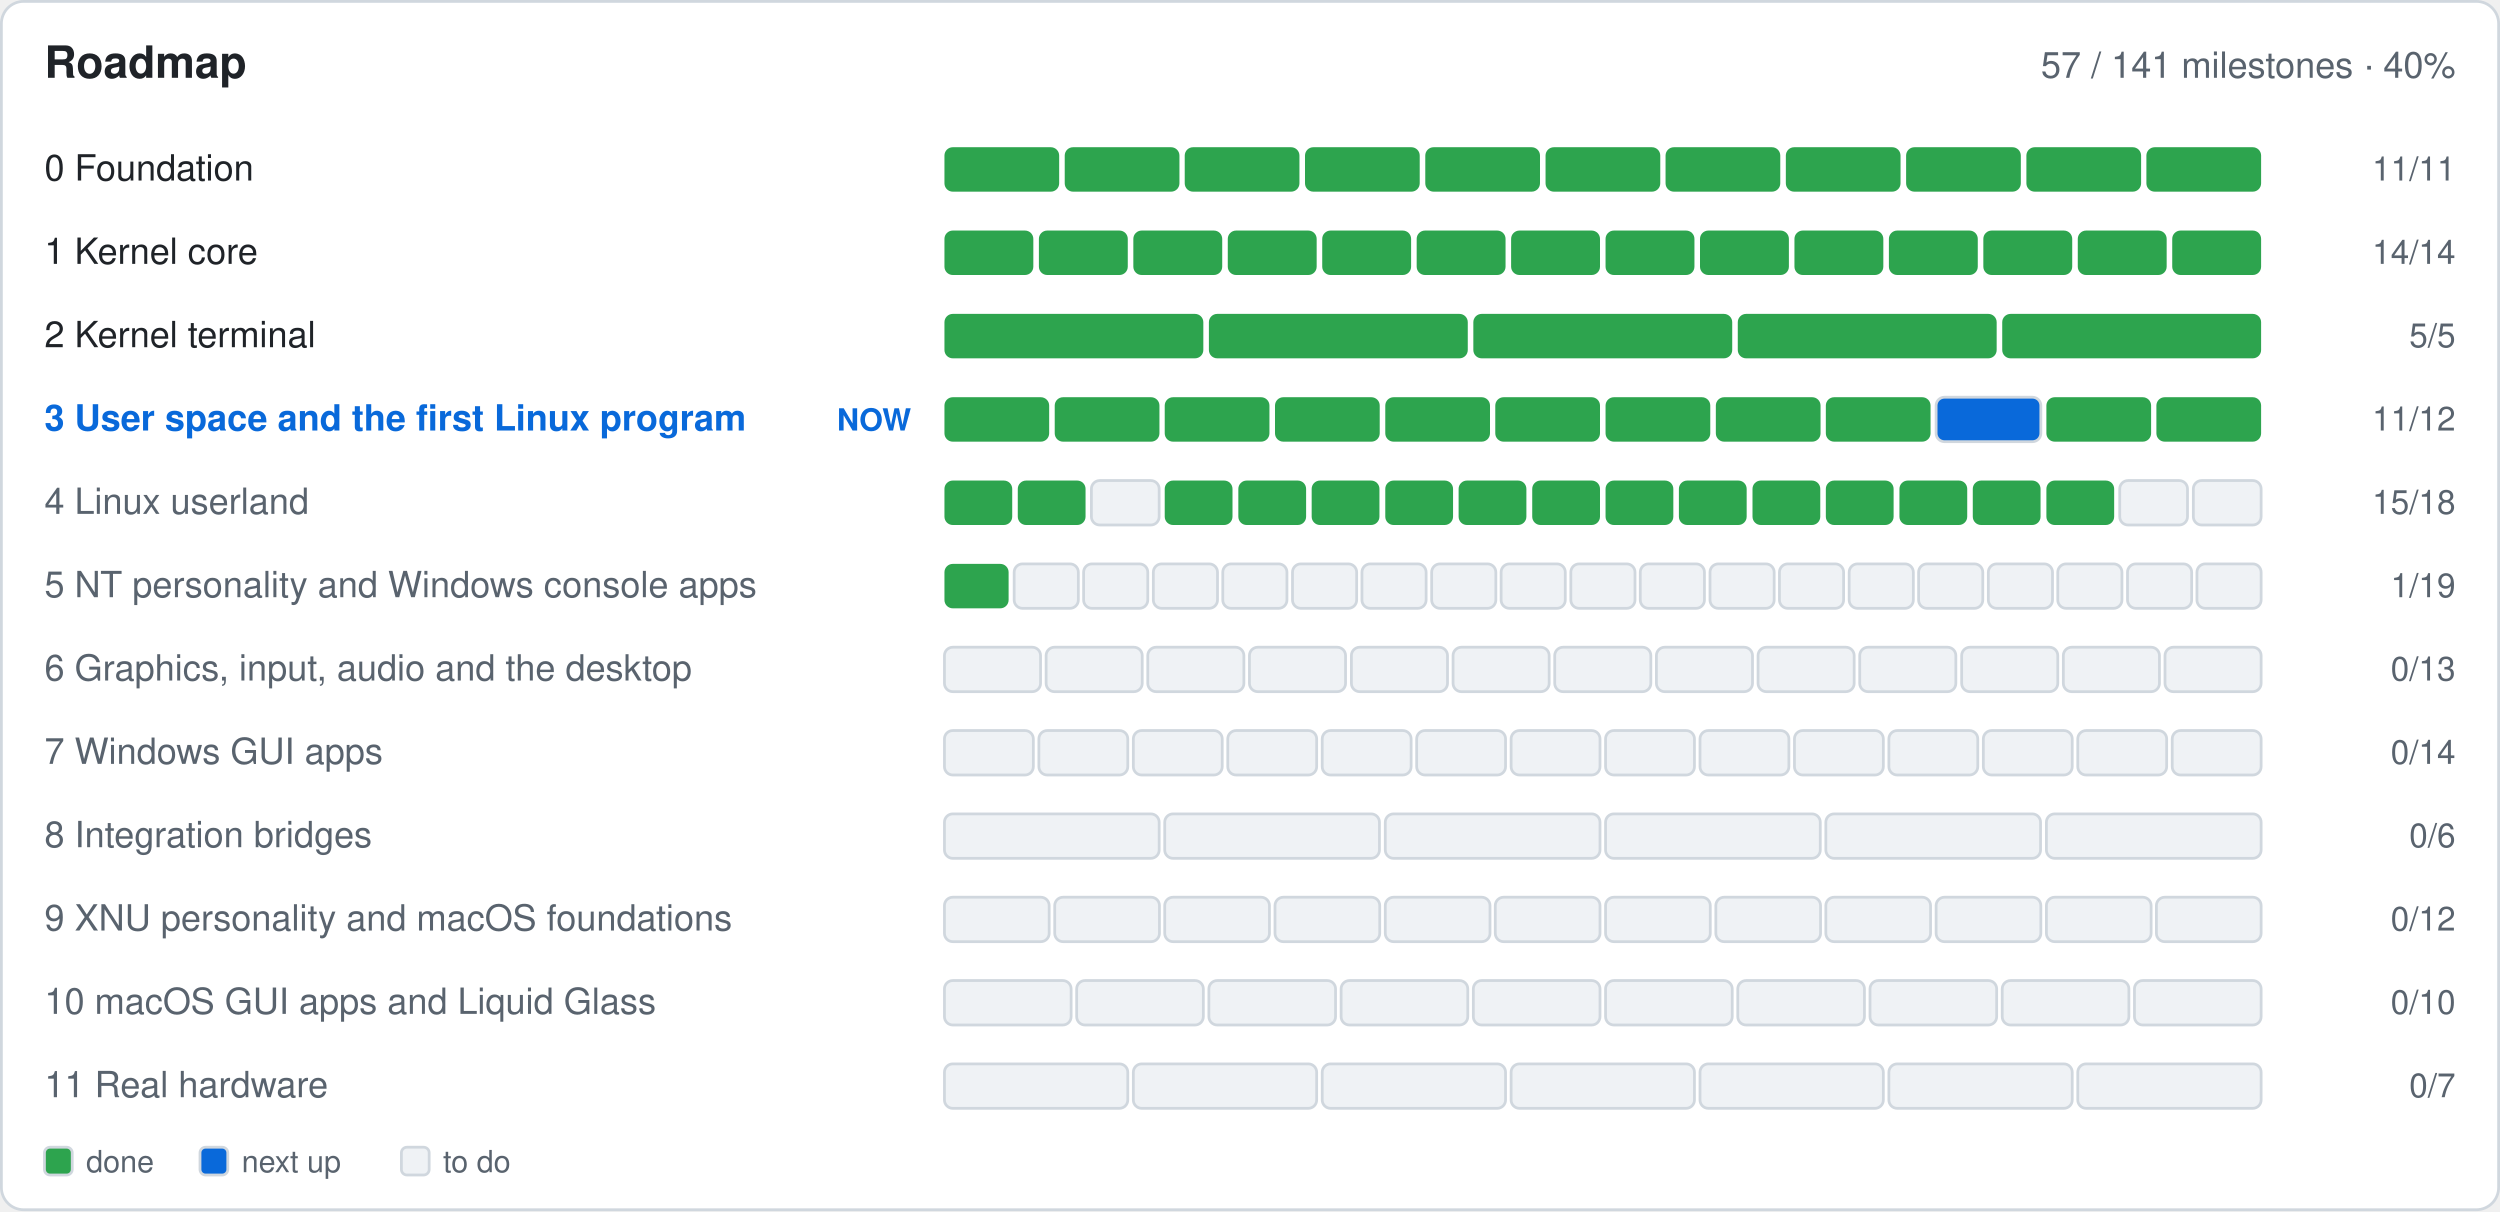
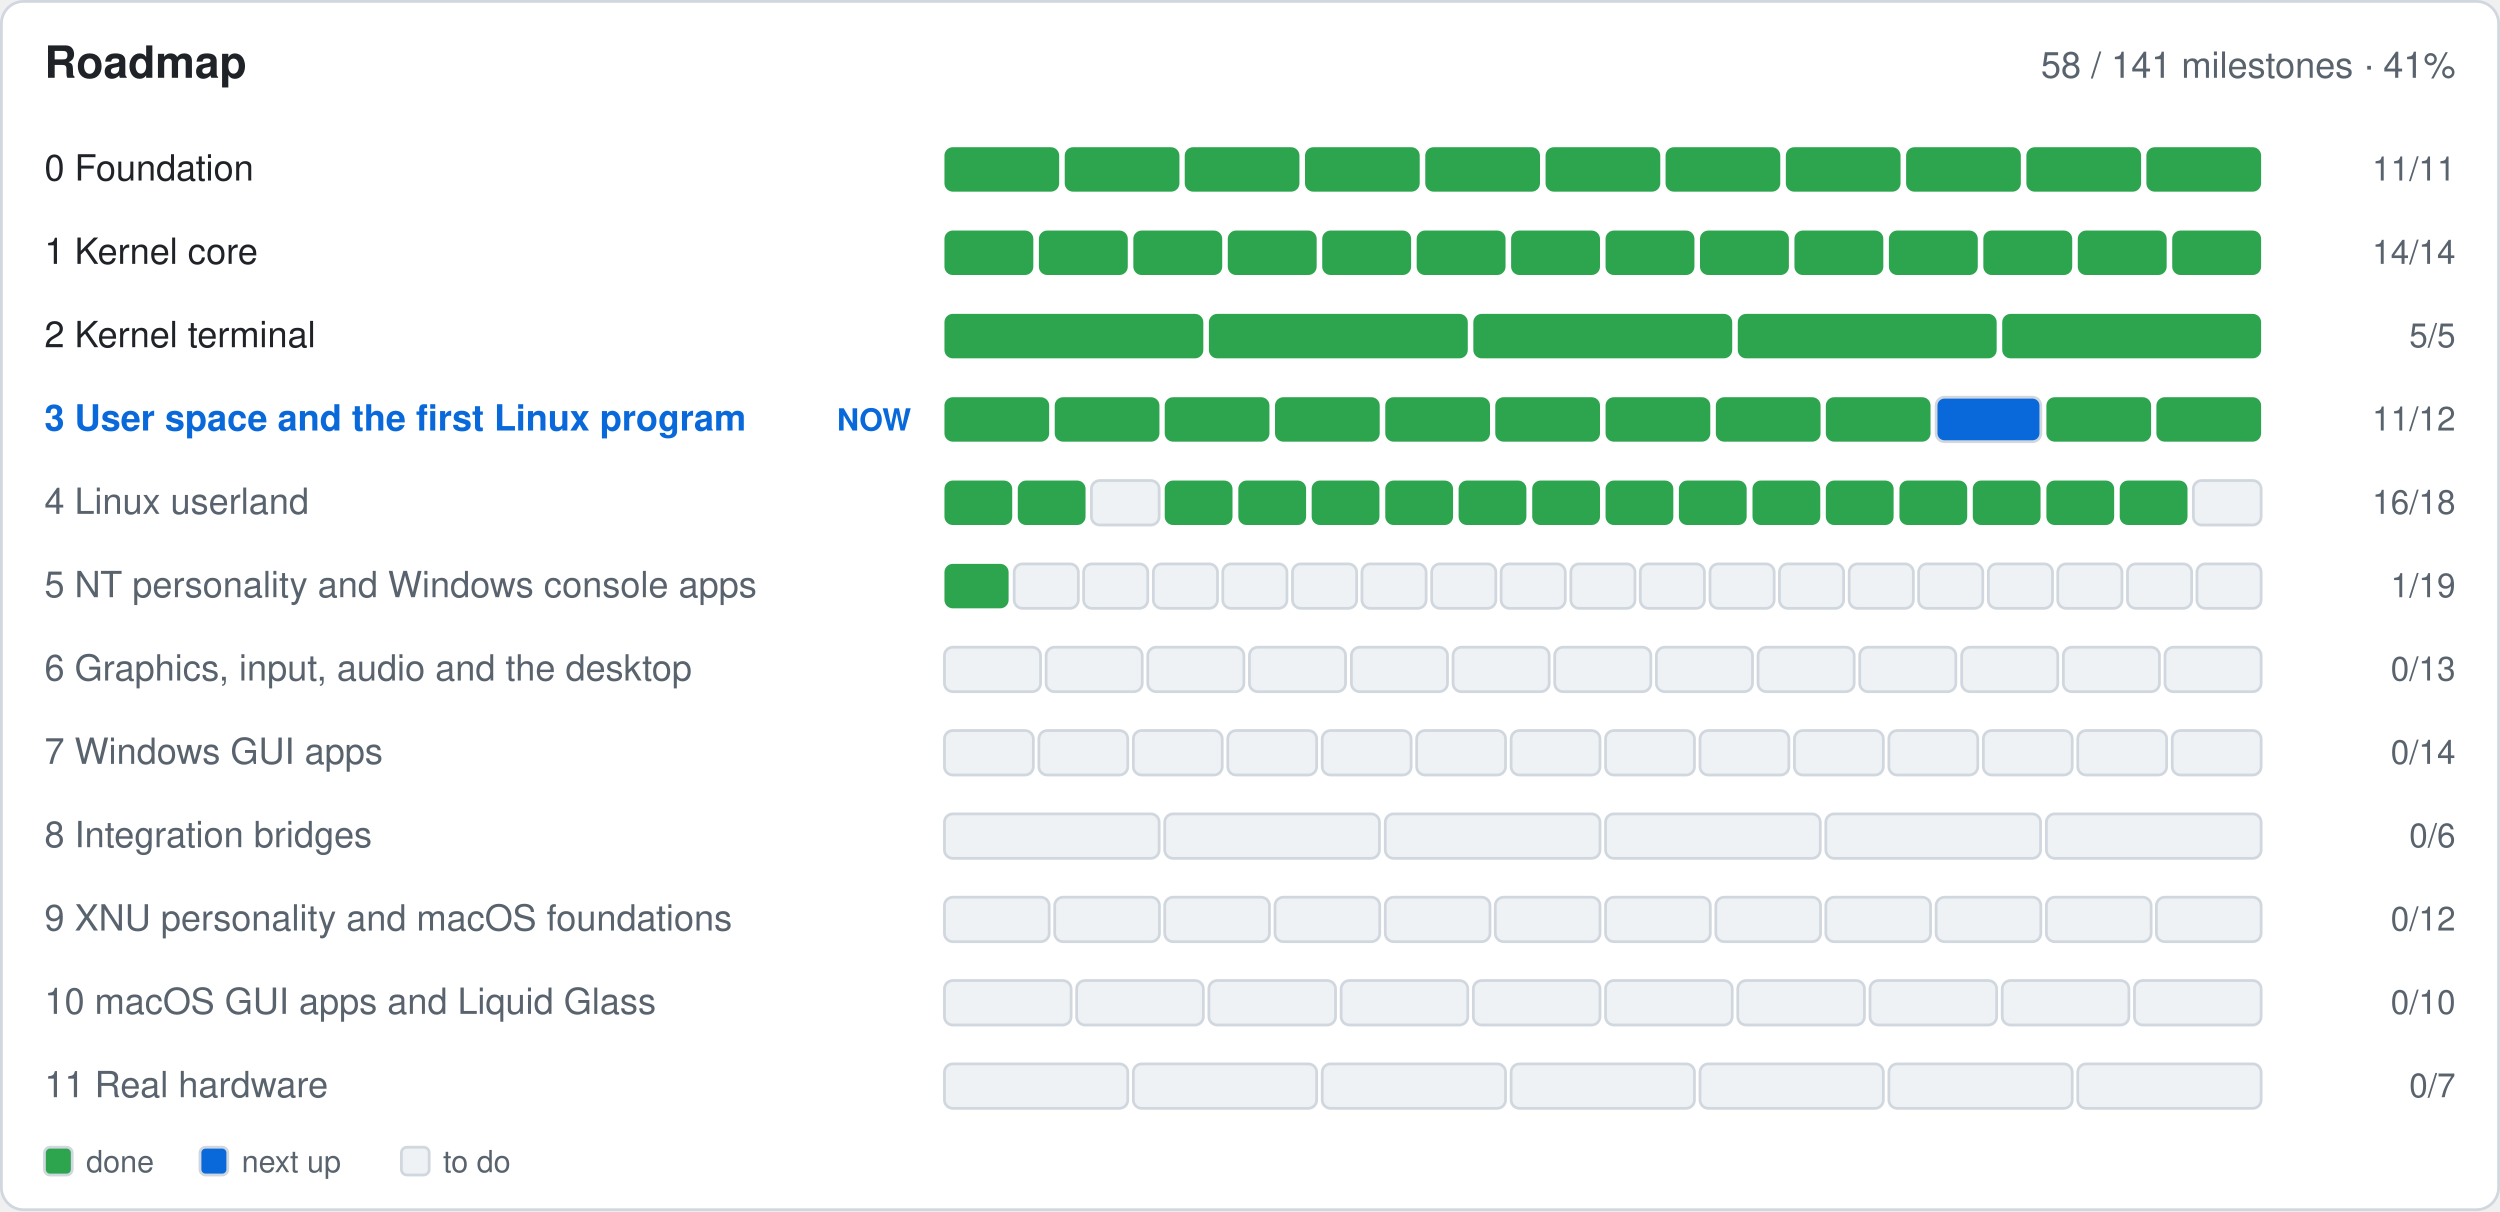
- <svg xmlns="http://www.w3.org/2000/svg" width="900" height="436" viewBox="0 0 900 436" role="img" aria-label="Roadmap: 57 of 141 milestones done">
+ <svg xmlns="http://www.w3.org/2000/svg" width="900" height="436" viewBox="0 0 900 436" role="img" aria-label="Roadmap: 58 of 141 milestones done">
  <rect x="0.5" y="0.5" width="899.0" height="435.0" fill="#ffffff" rx="8" stroke="#d0d7de" />
  <text x="16.0" y="28.0" font-family="-apple-system,BlinkMacSystemFont,'Segoe UI',Helvetica,Arial,sans-serif" font-size="16" font-weight="600" fill="#1f2328" text-anchor="start">Roadmap</text>
-   <text x="884.0" y="28.0" font-family="-apple-system,BlinkMacSystemFont,'Segoe UI',Helvetica,Arial,sans-serif" font-size="13" font-weight="400" fill="#59636e" text-anchor="end">57 / 141 milestones · 40%</text>
+   <text x="884.0" y="28.0" font-family="-apple-system,BlinkMacSystemFont,'Segoe UI',Helvetica,Arial,sans-serif" font-size="13" font-weight="400" fill="#59636e" text-anchor="end">58 / 141 milestones · 41%</text>
  <text x="16.0" y="65.0" font-family="-apple-system,BlinkMacSystemFont,'Segoe UI',Helvetica,Arial,sans-serif" font-size="13" font-weight="400" fill="#1f2328" text-anchor="start"> 0  Foundation</text>
  <g>
    <rect x="340.0" y="53.0" width="41.3" height="16.0" fill="#2da44e" rx="3" />
  </g>
  <g>
    <rect x="383.3" y="53.0" width="41.3" height="16.0" fill="#2da44e" rx="3" />
  </g>
  <g>
    <rect x="426.5" y="53.0" width="41.3" height="16.0" fill="#2da44e" rx="3" />
  </g>
  <g>
    <rect x="469.8" y="53.0" width="41.3" height="16.0" fill="#2da44e" rx="3" />
  </g>
  <g>
    <rect x="513.1" y="53.0" width="41.3" height="16.0" fill="#2da44e" rx="3" />
  </g>
  <g>
    <rect x="556.4" y="53.0" width="41.3" height="16.0" fill="#2da44e" rx="3" />
  </g>
  <g>
    <rect x="599.6" y="53.0" width="41.3" height="16.0" fill="#2da44e" rx="3" />
  </g>
  <g>
    <rect x="642.9" y="53.0" width="41.3" height="16.0" fill="#2da44e" rx="3" />
  </g>
  <g>
    <rect x="686.2" y="53.0" width="41.3" height="16.0" fill="#2da44e" rx="3" />
  </g>
  <g>
    <rect x="729.5" y="53.0" width="41.3" height="16.0" fill="#2da44e" rx="3" />
  </g>
  <g>
    <rect x="772.7" y="53.0" width="41.3" height="16.0" fill="#2da44e" rx="3" />
  </g>
  <text x="884.0" y="65.0" font-family="-apple-system,BlinkMacSystemFont,'Segoe UI',Helvetica,Arial,sans-serif" font-size="12" font-weight="400" fill="#59636e" text-anchor="end">11/11</text>
  <text x="16.0" y="95.0" font-family="-apple-system,BlinkMacSystemFont,'Segoe UI',Helvetica,Arial,sans-serif" font-size="13" font-weight="400" fill="#1f2328" text-anchor="start"> 1  Kernel core</text>
  <g>
    <rect x="340.0" y="83.0" width="32.0" height="16.0" fill="#2da44e" rx="3" />
  </g>
  <g>
    <rect x="374.0" y="83.0" width="32.0" height="16.0" fill="#2da44e" rx="3" />
  </g>
  <g>
    <rect x="408.0" y="83.0" width="32.0" height="16.0" fill="#2da44e" rx="3" />
  </g>
  <g>
    <rect x="442.0" y="83.0" width="32.0" height="16.0" fill="#2da44e" rx="3" />
  </g>
  <g>
    <rect x="476.0" y="83.0" width="32.0" height="16.0" fill="#2da44e" rx="3" />
  </g>
  <g>
    <rect x="510.0" y="83.0" width="32.0" height="16.0" fill="#2da44e" rx="3" />
  </g>
  <g>
    <rect x="544.0" y="83.0" width="32.0" height="16.0" fill="#2da44e" rx="3" />
  </g>
  <g>
    <rect x="578.0" y="83.0" width="32.0" height="16.0" fill="#2da44e" rx="3" />
  </g>
  <g>
    <rect x="612.0" y="83.0" width="32.0" height="16.0" fill="#2da44e" rx="3" />
  </g>
  <g>
    <rect x="646.0" y="83.0" width="32.0" height="16.0" fill="#2da44e" rx="3" />
  </g>
  <g>
    <rect x="680.0" y="83.0" width="32.0" height="16.0" fill="#2da44e" rx="3" />
  </g>
  <g>
    <rect x="714.0" y="83.0" width="32.0" height="16.0" fill="#2da44e" rx="3" />
  </g>
  <g>
    <rect x="748.0" y="83.0" width="32.0" height="16.0" fill="#2da44e" rx="3" />
  </g>
  <g>
    <rect x="782.0" y="83.0" width="32.0" height="16.0" fill="#2da44e" rx="3" />
  </g>
  <text x="884.0" y="95.0" font-family="-apple-system,BlinkMacSystemFont,'Segoe UI',Helvetica,Arial,sans-serif" font-size="12" font-weight="400" fill="#59636e" text-anchor="end">14/14</text>
  <text x="16.0" y="125.0" font-family="-apple-system,BlinkMacSystemFont,'Segoe UI',Helvetica,Arial,sans-serif" font-size="13" font-weight="400" fill="#1f2328" text-anchor="start"> 2  Kernel terminal</text>
  <g>
    <rect x="340.0" y="113.0" width="93.2" height="16.0" fill="#2da44e" rx="3" />
  </g>
  <g>
    <rect x="435.2" y="113.0" width="93.2" height="16.0" fill="#2da44e" rx="3" />
  </g>
  <g>
    <rect x="530.4" y="113.0" width="93.2" height="16.0" fill="#2da44e" rx="3" />
  </g>
  <g>
    <rect x="625.6" y="113.0" width="93.2" height="16.0" fill="#2da44e" rx="3" />
  </g>
  <g>
    <rect x="720.8" y="113.0" width="93.2" height="16.0" fill="#2da44e" rx="3" />
  </g>
  <text x="884.0" y="125.0" font-family="-apple-system,BlinkMacSystemFont,'Segoe UI',Helvetica,Arial,sans-serif" font-size="12" font-weight="400" fill="#59636e" text-anchor="end">5/5</text>
  <text x="16.0" y="155.0" font-family="-apple-system,BlinkMacSystemFont,'Segoe UI',Helvetica,Arial,sans-serif" font-size="13" font-weight="600" fill="#0969da" text-anchor="start"> 3  User space and the first Linux program</text>
  <text x="328.0" y="155.0" font-family="-apple-system,BlinkMacSystemFont,'Segoe UI',Helvetica,Arial,sans-serif" font-size="11" font-weight="600" fill="#0969da" text-anchor="end">NOW</text>
  <g>
    <rect x="340.0" y="143.0" width="37.7" height="16.0" fill="#2da44e" rx="3" />
  </g>
  <g>
    <rect x="379.7" y="143.0" width="37.7" height="16.0" fill="#2da44e" rx="3" />
  </g>
  <g>
    <rect x="419.3" y="143.0" width="37.7" height="16.0" fill="#2da44e" rx="3" />
  </g>
  <g>
    <rect x="459.0" y="143.0" width="37.7" height="16.0" fill="#2da44e" rx="3" />
  </g>
  <g>
    <rect x="498.7" y="143.0" width="37.7" height="16.0" fill="#2da44e" rx="3" />
  </g>
  <g>
    <rect x="538.3" y="143.0" width="37.7" height="16.0" fill="#2da44e" rx="3" />
  </g>
  <g>
    <rect x="578.0" y="143.0" width="37.7" height="16.0" fill="#2da44e" rx="3" />
  </g>
  <g>
    <rect x="617.7" y="143.0" width="37.7" height="16.0" fill="#2da44e" rx="3" />
  </g>
  <g>
    <rect x="657.3" y="143.0" width="37.7" height="16.0" fill="#2da44e" rx="3" />
  </g>
  <g>
    <rect x="697.0" y="143.0" width="37.7" height="16.0" fill="#0969da" rx="3" stroke="#d0d7de" />
  </g>
  <g>
    <rect x="736.7" y="143.0" width="37.7" height="16.0" fill="#2da44e" rx="3" />
  </g>
  <g>
    <rect x="776.3" y="143.0" width="37.7" height="16.0" fill="#2da44e" rx="3" />
  </g>
  <text x="884.0" y="155.0" font-family="-apple-system,BlinkMacSystemFont,'Segoe UI',Helvetica,Arial,sans-serif" font-size="12" font-weight="400" fill="#59636e" text-anchor="end">11/12</text>
  <text x="16.0" y="185.0" font-family="-apple-system,BlinkMacSystemFont,'Segoe UI',Helvetica,Arial,sans-serif" font-size="13" font-weight="400" fill="#59636e" text-anchor="start"> 4  Linux userland</text>
  <g>
    <rect x="340.0" y="173.0" width="24.4" height="16.0" fill="#2da44e" rx="3" />
  </g>
  <g>
    <rect x="366.4" y="173.0" width="24.4" height="16.0" fill="#2da44e" rx="3" />
  </g>
  <g>
    <rect x="392.9" y="173.0" width="24.4" height="16.0" fill="#eff2f5" rx="3" stroke="#d0d7de" />
  </g>
  <g>
    <rect x="419.3" y="173.0" width="24.4" height="16.0" fill="#2da44e" rx="3" />
  </g>
  <g>
    <rect x="445.8" y="173.0" width="24.4" height="16.0" fill="#2da44e" rx="3" />
  </g>
  <g>
    <rect x="472.2" y="173.0" width="24.4" height="16.0" fill="#2da44e" rx="3" />
  </g>
  <g>
    <rect x="498.7" y="173.0" width="24.4" height="16.0" fill="#2da44e" rx="3" />
  </g>
  <g>
    <rect x="525.1" y="173.0" width="24.4" height="16.0" fill="#2da44e" rx="3" />
  </g>
  <g>
    <rect x="551.6" y="173.0" width="24.4" height="16.0" fill="#2da44e" rx="3" />
  </g>
  <g>
    <rect x="578.0" y="173.0" width="24.4" height="16.0" fill="#2da44e" rx="3" />
  </g>
  <g>
    <rect x="604.4" y="173.0" width="24.4" height="16.0" fill="#2da44e" rx="3" />
  </g>
  <g>
    <rect x="630.9" y="173.0" width="24.4" height="16.0" fill="#2da44e" rx="3" />
  </g>
  <g>
    <rect x="657.3" y="173.0" width="24.4" height="16.0" fill="#2da44e" rx="3" />
  </g>
  <g>
    <rect x="683.8" y="173.0" width="24.4" height="16.0" fill="#2da44e" rx="3" />
  </g>
  <g>
    <rect x="710.2" y="173.0" width="24.4" height="16.0" fill="#2da44e" rx="3" />
  </g>
  <g>
    <rect x="736.7" y="173.0" width="24.4" height="16.0" fill="#2da44e" rx="3" />
  </g>
  <g>
-     <rect x="763.1" y="173.0" width="24.4" height="16.0" fill="#eff2f5" rx="3" stroke="#d0d7de" />
+     <rect x="763.1" y="173.0" width="24.4" height="16.0" fill="#2da44e" rx="3" />
  </g>
  <g>
    <rect x="789.6" y="173.0" width="24.4" height="16.0" fill="#eff2f5" rx="3" stroke="#d0d7de" />
  </g>
-   <text x="884.0" y="185.0" font-family="-apple-system,BlinkMacSystemFont,'Segoe UI',Helvetica,Arial,sans-serif" font-size="12" font-weight="400" fill="#59636e" text-anchor="end">15/18</text>
+   <text x="884.0" y="185.0" font-family="-apple-system,BlinkMacSystemFont,'Segoe UI',Helvetica,Arial,sans-serif" font-size="12" font-weight="400" fill="#59636e" text-anchor="end">16/18</text>
  <text x="16.0" y="215.0" font-family="-apple-system,BlinkMacSystemFont,'Segoe UI',Helvetica,Arial,sans-serif" font-size="13" font-weight="400" fill="#59636e" text-anchor="start"> 5  NT personality and Windows console apps</text>
  <g>
    <rect x="340.0" y="203.0" width="23.1" height="16.0" fill="#2da44e" rx="3" />
  </g>
  <g>
    <rect x="365.1" y="203.0" width="23.1" height="16.0" fill="#eff2f5" rx="3" stroke="#d0d7de" />
  </g>
  <g>
    <rect x="390.1" y="203.0" width="23.1" height="16.0" fill="#eff2f5" rx="3" stroke="#d0d7de" />
  </g>
  <g>
    <rect x="415.2" y="203.0" width="23.1" height="16.0" fill="#eff2f5" rx="3" stroke="#d0d7de" />
  </g>
  <g>
    <rect x="440.2" y="203.0" width="23.1" height="16.0" fill="#eff2f5" rx="3" stroke="#d0d7de" />
  </g>
  <g>
    <rect x="465.3" y="203.0" width="23.1" height="16.0" fill="#eff2f5" rx="3" stroke="#d0d7de" />
  </g>
  <g>
    <rect x="490.3" y="203.0" width="23.1" height="16.0" fill="#eff2f5" rx="3" stroke="#d0d7de" />
  </g>
  <g>
    <rect x="515.4" y="203.0" width="23.1" height="16.0" fill="#eff2f5" rx="3" stroke="#d0d7de" />
  </g>
  <g>
    <rect x="540.4" y="203.0" width="23.1" height="16.0" fill="#eff2f5" rx="3" stroke="#d0d7de" />
  </g>
  <g>
    <rect x="565.5" y="203.0" width="23.1" height="16.0" fill="#eff2f5" rx="3" stroke="#d0d7de" />
  </g>
  <g>
    <rect x="590.5" y="203.0" width="23.1" height="16.0" fill="#eff2f5" rx="3" stroke="#d0d7de" />
  </g>
  <g>
    <rect x="615.6" y="203.0" width="23.1" height="16.0" fill="#eff2f5" rx="3" stroke="#d0d7de" />
  </g>
  <g>
    <rect x="640.6" y="203.0" width="23.1" height="16.0" fill="#eff2f5" rx="3" stroke="#d0d7de" />
  </g>
  <g>
    <rect x="665.7" y="203.0" width="23.1" height="16.0" fill="#eff2f5" rx="3" stroke="#d0d7de" />
  </g>
  <g>
    <rect x="690.7" y="203.0" width="23.1" height="16.0" fill="#eff2f5" rx="3" stroke="#d0d7de" />
  </g>
  <g>
    <rect x="715.8" y="203.0" width="23.1" height="16.0" fill="#eff2f5" rx="3" stroke="#d0d7de" />
  </g>
  <g>
    <rect x="740.8" y="203.0" width="23.1" height="16.0" fill="#eff2f5" rx="3" stroke="#d0d7de" />
  </g>
  <g>
    <rect x="765.9" y="203.0" width="23.1" height="16.0" fill="#eff2f5" rx="3" stroke="#d0d7de" />
  </g>
  <g>
    <rect x="790.9" y="203.0" width="23.1" height="16.0" fill="#eff2f5" rx="3" stroke="#d0d7de" />
  </g>
  <text x="884.0" y="215.0" font-family="-apple-system,BlinkMacSystemFont,'Segoe UI',Helvetica,Arial,sans-serif" font-size="12" font-weight="400" fill="#59636e" text-anchor="end">1/19</text>
  <text x="16.0" y="245.0" font-family="-apple-system,BlinkMacSystemFont,'Segoe UI',Helvetica,Arial,sans-serif" font-size="13" font-weight="400" fill="#59636e" text-anchor="start"> 6  Graphics, input, audio and the desktop</text>
  <g>
    <rect x="340.0" y="233.0" width="34.6" height="16.0" fill="#eff2f5" rx="3" stroke="#d0d7de" />
  </g>
  <g>
    <rect x="376.6" y="233.0" width="34.6" height="16.0" fill="#eff2f5" rx="3" stroke="#d0d7de" />
  </g>
  <g>
    <rect x="413.2" y="233.0" width="34.6" height="16.0" fill="#eff2f5" rx="3" stroke="#d0d7de" />
  </g>
  <g>
    <rect x="449.8" y="233.0" width="34.6" height="16.0" fill="#eff2f5" rx="3" stroke="#d0d7de" />
  </g>
  <g>
    <rect x="486.5" y="233.0" width="34.6" height="16.0" fill="#eff2f5" rx="3" stroke="#d0d7de" />
  </g>
  <g>
    <rect x="523.1" y="233.0" width="34.6" height="16.0" fill="#eff2f5" rx="3" stroke="#d0d7de" />
  </g>
  <g>
    <rect x="559.7" y="233.0" width="34.6" height="16.0" fill="#eff2f5" rx="3" stroke="#d0d7de" />
  </g>
  <g>
    <rect x="596.3" y="233.0" width="34.6" height="16.0" fill="#eff2f5" rx="3" stroke="#d0d7de" />
  </g>
  <g>
    <rect x="632.9" y="233.0" width="34.6" height="16.0" fill="#eff2f5" rx="3" stroke="#d0d7de" />
  </g>
  <g>
    <rect x="669.5" y="233.0" width="34.6" height="16.0" fill="#eff2f5" rx="3" stroke="#d0d7de" />
  </g>
  <g>
    <rect x="706.2" y="233.0" width="34.6" height="16.0" fill="#eff2f5" rx="3" stroke="#d0d7de" />
  </g>
  <g>
    <rect x="742.8" y="233.0" width="34.6" height="16.0" fill="#eff2f5" rx="3" stroke="#d0d7de" />
  </g>
  <g>
    <rect x="779.4" y="233.0" width="34.6" height="16.0" fill="#eff2f5" rx="3" stroke="#d0d7de" />
  </g>
  <text x="884.0" y="245.0" font-family="-apple-system,BlinkMacSystemFont,'Segoe UI',Helvetica,Arial,sans-serif" font-size="12" font-weight="400" fill="#59636e" text-anchor="end">0/13</text>
  <text x="16.0" y="275.0" font-family="-apple-system,BlinkMacSystemFont,'Segoe UI',Helvetica,Arial,sans-serif" font-size="13" font-weight="400" fill="#59636e" text-anchor="start"> 7  Windows GUI apps</text>
  <g>
    <rect x="340.0" y="263.0" width="32.0" height="16.0" fill="#eff2f5" rx="3" stroke="#d0d7de" />
  </g>
  <g>
    <rect x="374.0" y="263.0" width="32.0" height="16.0" fill="#eff2f5" rx="3" stroke="#d0d7de" />
  </g>
  <g>
    <rect x="408.0" y="263.0" width="32.0" height="16.0" fill="#eff2f5" rx="3" stroke="#d0d7de" />
  </g>
  <g>
    <rect x="442.0" y="263.0" width="32.0" height="16.0" fill="#eff2f5" rx="3" stroke="#d0d7de" />
  </g>
  <g>
    <rect x="476.0" y="263.0" width="32.0" height="16.0" fill="#eff2f5" rx="3" stroke="#d0d7de" />
  </g>
  <g>
    <rect x="510.0" y="263.0" width="32.0" height="16.0" fill="#eff2f5" rx="3" stroke="#d0d7de" />
  </g>
  <g>
    <rect x="544.0" y="263.0" width="32.0" height="16.0" fill="#eff2f5" rx="3" stroke="#d0d7de" />
  </g>
  <g>
    <rect x="578.0" y="263.0" width="32.0" height="16.0" fill="#eff2f5" rx="3" stroke="#d0d7de" />
  </g>
  <g>
    <rect x="612.0" y="263.0" width="32.0" height="16.0" fill="#eff2f5" rx="3" stroke="#d0d7de" />
  </g>
  <g>
    <rect x="646.0" y="263.0" width="32.0" height="16.0" fill="#eff2f5" rx="3" stroke="#d0d7de" />
  </g>
  <g>
    <rect x="680.0" y="263.0" width="32.0" height="16.0" fill="#eff2f5" rx="3" stroke="#d0d7de" />
  </g>
  <g>
    <rect x="714.0" y="263.0" width="32.0" height="16.0" fill="#eff2f5" rx="3" stroke="#d0d7de" />
  </g>
  <g>
    <rect x="748.0" y="263.0" width="32.0" height="16.0" fill="#eff2f5" rx="3" stroke="#d0d7de" />
  </g>
  <g>
    <rect x="782.0" y="263.0" width="32.0" height="16.0" fill="#eff2f5" rx="3" stroke="#d0d7de" />
  </g>
  <text x="884.0" y="275.0" font-family="-apple-system,BlinkMacSystemFont,'Segoe UI',Helvetica,Arial,sans-serif" font-size="12" font-weight="400" fill="#59636e" text-anchor="end">0/14</text>
  <text x="16.0" y="305.0" font-family="-apple-system,BlinkMacSystemFont,'Segoe UI',Helvetica,Arial,sans-serif" font-size="13" font-weight="400" fill="#59636e" text-anchor="start"> 8  Integration bridges</text>
  <g>
    <rect x="340.0" y="293.0" width="77.3" height="16.0" fill="#eff2f5" rx="3" stroke="#d0d7de" />
  </g>
  <g>
    <rect x="419.3" y="293.0" width="77.3" height="16.0" fill="#eff2f5" rx="3" stroke="#d0d7de" />
  </g>
  <g>
    <rect x="498.7" y="293.0" width="77.3" height="16.0" fill="#eff2f5" rx="3" stroke="#d0d7de" />
  </g>
  <g>
    <rect x="578.0" y="293.0" width="77.3" height="16.0" fill="#eff2f5" rx="3" stroke="#d0d7de" />
  </g>
  <g>
    <rect x="657.3" y="293.0" width="77.3" height="16.0" fill="#eff2f5" rx="3" stroke="#d0d7de" />
  </g>
  <g>
    <rect x="736.7" y="293.0" width="77.3" height="16.0" fill="#eff2f5" rx="3" stroke="#d0d7de" />
  </g>
  <text x="884.0" y="305.0" font-family="-apple-system,BlinkMacSystemFont,'Segoe UI',Helvetica,Arial,sans-serif" font-size="12" font-weight="400" fill="#59636e" text-anchor="end">0/6</text>
  <text x="16.0" y="335.0" font-family="-apple-system,BlinkMacSystemFont,'Segoe UI',Helvetica,Arial,sans-serif" font-size="13" font-weight="400" fill="#59636e" text-anchor="start"> 9  XNU personality and macOS foundations</text>
  <g>
    <rect x="340.0" y="323.0" width="37.7" height="16.0" fill="#eff2f5" rx="3" stroke="#d0d7de" />
  </g>
  <g>
    <rect x="379.7" y="323.0" width="37.7" height="16.0" fill="#eff2f5" rx="3" stroke="#d0d7de" />
  </g>
  <g>
    <rect x="419.3" y="323.0" width="37.7" height="16.0" fill="#eff2f5" rx="3" stroke="#d0d7de" />
  </g>
  <g>
    <rect x="459.0" y="323.0" width="37.7" height="16.0" fill="#eff2f5" rx="3" stroke="#d0d7de" />
  </g>
  <g>
    <rect x="498.7" y="323.0" width="37.7" height="16.0" fill="#eff2f5" rx="3" stroke="#d0d7de" />
  </g>
  <g>
    <rect x="538.3" y="323.0" width="37.7" height="16.0" fill="#eff2f5" rx="3" stroke="#d0d7de" />
  </g>
  <g>
    <rect x="578.0" y="323.0" width="37.7" height="16.0" fill="#eff2f5" rx="3" stroke="#d0d7de" />
  </g>
  <g>
    <rect x="617.7" y="323.0" width="37.7" height="16.0" fill="#eff2f5" rx="3" stroke="#d0d7de" />
  </g>
  <g>
    <rect x="657.3" y="323.0" width="37.7" height="16.0" fill="#eff2f5" rx="3" stroke="#d0d7de" />
  </g>
  <g>
    <rect x="697.0" y="323.0" width="37.7" height="16.0" fill="#eff2f5" rx="3" stroke="#d0d7de" />
  </g>
  <g>
    <rect x="736.7" y="323.0" width="37.7" height="16.0" fill="#eff2f5" rx="3" stroke="#d0d7de" />
  </g>
  <g>
    <rect x="776.3" y="323.0" width="37.7" height="16.0" fill="#eff2f5" rx="3" stroke="#d0d7de" />
  </g>
  <text x="884.0" y="335.0" font-family="-apple-system,BlinkMacSystemFont,'Segoe UI',Helvetica,Arial,sans-serif" font-size="12" font-weight="400" fill="#59636e" text-anchor="end">0/12</text>
  <text x="16.0" y="365.0" font-family="-apple-system,BlinkMacSystemFont,'Segoe UI',Helvetica,Arial,sans-serif" font-size="13" font-weight="400" fill="#59636e" text-anchor="start">10  macOS GUI apps and Liquid Glass</text>
  <g>
    <rect x="340.0" y="353.0" width="45.6" height="16.0" fill="#eff2f5" rx="3" stroke="#d0d7de" />
  </g>
  <g>
    <rect x="387.6" y="353.0" width="45.6" height="16.0" fill="#eff2f5" rx="3" stroke="#d0d7de" />
  </g>
  <g>
    <rect x="435.2" y="353.0" width="45.6" height="16.0" fill="#eff2f5" rx="3" stroke="#d0d7de" />
  </g>
  <g>
    <rect x="482.8" y="353.0" width="45.6" height="16.0" fill="#eff2f5" rx="3" stroke="#d0d7de" />
  </g>
  <g>
    <rect x="530.4" y="353.0" width="45.6" height="16.0" fill="#eff2f5" rx="3" stroke="#d0d7de" />
  </g>
  <g>
    <rect x="578.0" y="353.0" width="45.6" height="16.0" fill="#eff2f5" rx="3" stroke="#d0d7de" />
  </g>
  <g>
    <rect x="625.6" y="353.0" width="45.6" height="16.0" fill="#eff2f5" rx="3" stroke="#d0d7de" />
  </g>
  <g>
    <rect x="673.2" y="353.0" width="45.6" height="16.0" fill="#eff2f5" rx="3" stroke="#d0d7de" />
  </g>
  <g>
    <rect x="720.8" y="353.0" width="45.6" height="16.0" fill="#eff2f5" rx="3" stroke="#d0d7de" />
  </g>
  <g>
    <rect x="768.4" y="353.0" width="45.6" height="16.0" fill="#eff2f5" rx="3" stroke="#d0d7de" />
  </g>
  <text x="884.0" y="365.0" font-family="-apple-system,BlinkMacSystemFont,'Segoe UI',Helvetica,Arial,sans-serif" font-size="12" font-weight="400" fill="#59636e" text-anchor="end">0/10</text>
  <text x="16.0" y="395.0" font-family="-apple-system,BlinkMacSystemFont,'Segoe UI',Helvetica,Arial,sans-serif" font-size="13" font-weight="400" fill="#59636e" text-anchor="start">11  Real hardware</text>
  <g>
    <rect x="340.0" y="383.0" width="66.0" height="16.0" fill="#eff2f5" rx="3" stroke="#d0d7de" />
  </g>
  <g>
    <rect x="408.0" y="383.0" width="66.0" height="16.0" fill="#eff2f5" rx="3" stroke="#d0d7de" />
  </g>
  <g>
    <rect x="476.0" y="383.0" width="66.0" height="16.0" fill="#eff2f5" rx="3" stroke="#d0d7de" />
  </g>
  <g>
    <rect x="544.0" y="383.0" width="66.0" height="16.0" fill="#eff2f5" rx="3" stroke="#d0d7de" />
  </g>
  <g>
    <rect x="612.0" y="383.0" width="66.0" height="16.0" fill="#eff2f5" rx="3" stroke="#d0d7de" />
  </g>
  <g>
    <rect x="680.0" y="383.0" width="66.0" height="16.0" fill="#eff2f5" rx="3" stroke="#d0d7de" />
  </g>
  <g>
    <rect x="748.0" y="383.0" width="66.0" height="16.0" fill="#eff2f5" rx="3" stroke="#d0d7de" />
  </g>
  <text x="884.0" y="395.0" font-family="-apple-system,BlinkMacSystemFont,'Segoe UI',Helvetica,Arial,sans-serif" font-size="12" font-weight="400" fill="#59636e" text-anchor="end">0/7</text>
  <rect x="16.0" y="413.0" width="10.0" height="10.0" fill="#2da44e" rx="2" stroke="#d0d7de" />
  <text x="31.0" y="422.0" font-family="-apple-system,BlinkMacSystemFont,'Segoe UI',Helvetica,Arial,sans-serif" font-size="11" font-weight="400" fill="#59636e" text-anchor="start">done</text>
  <rect x="72.0" y="413.0" width="10.0" height="10.0" fill="#0969da" rx="2" stroke="#d0d7de" />
  <text x="87.0" y="422.0" font-family="-apple-system,BlinkMacSystemFont,'Segoe UI',Helvetica,Arial,sans-serif" font-size="11" font-weight="400" fill="#59636e" text-anchor="start">next up</text>
  <rect x="144.5" y="413.0" width="10.0" height="10.0" fill="#eff2f5" rx="2" stroke="#d0d7de" />
  <text x="159.5" y="422.0" font-family="-apple-system,BlinkMacSystemFont,'Segoe UI',Helvetica,Arial,sans-serif" font-size="11" font-weight="400" fill="#59636e" text-anchor="start">to do</text>
</svg>
